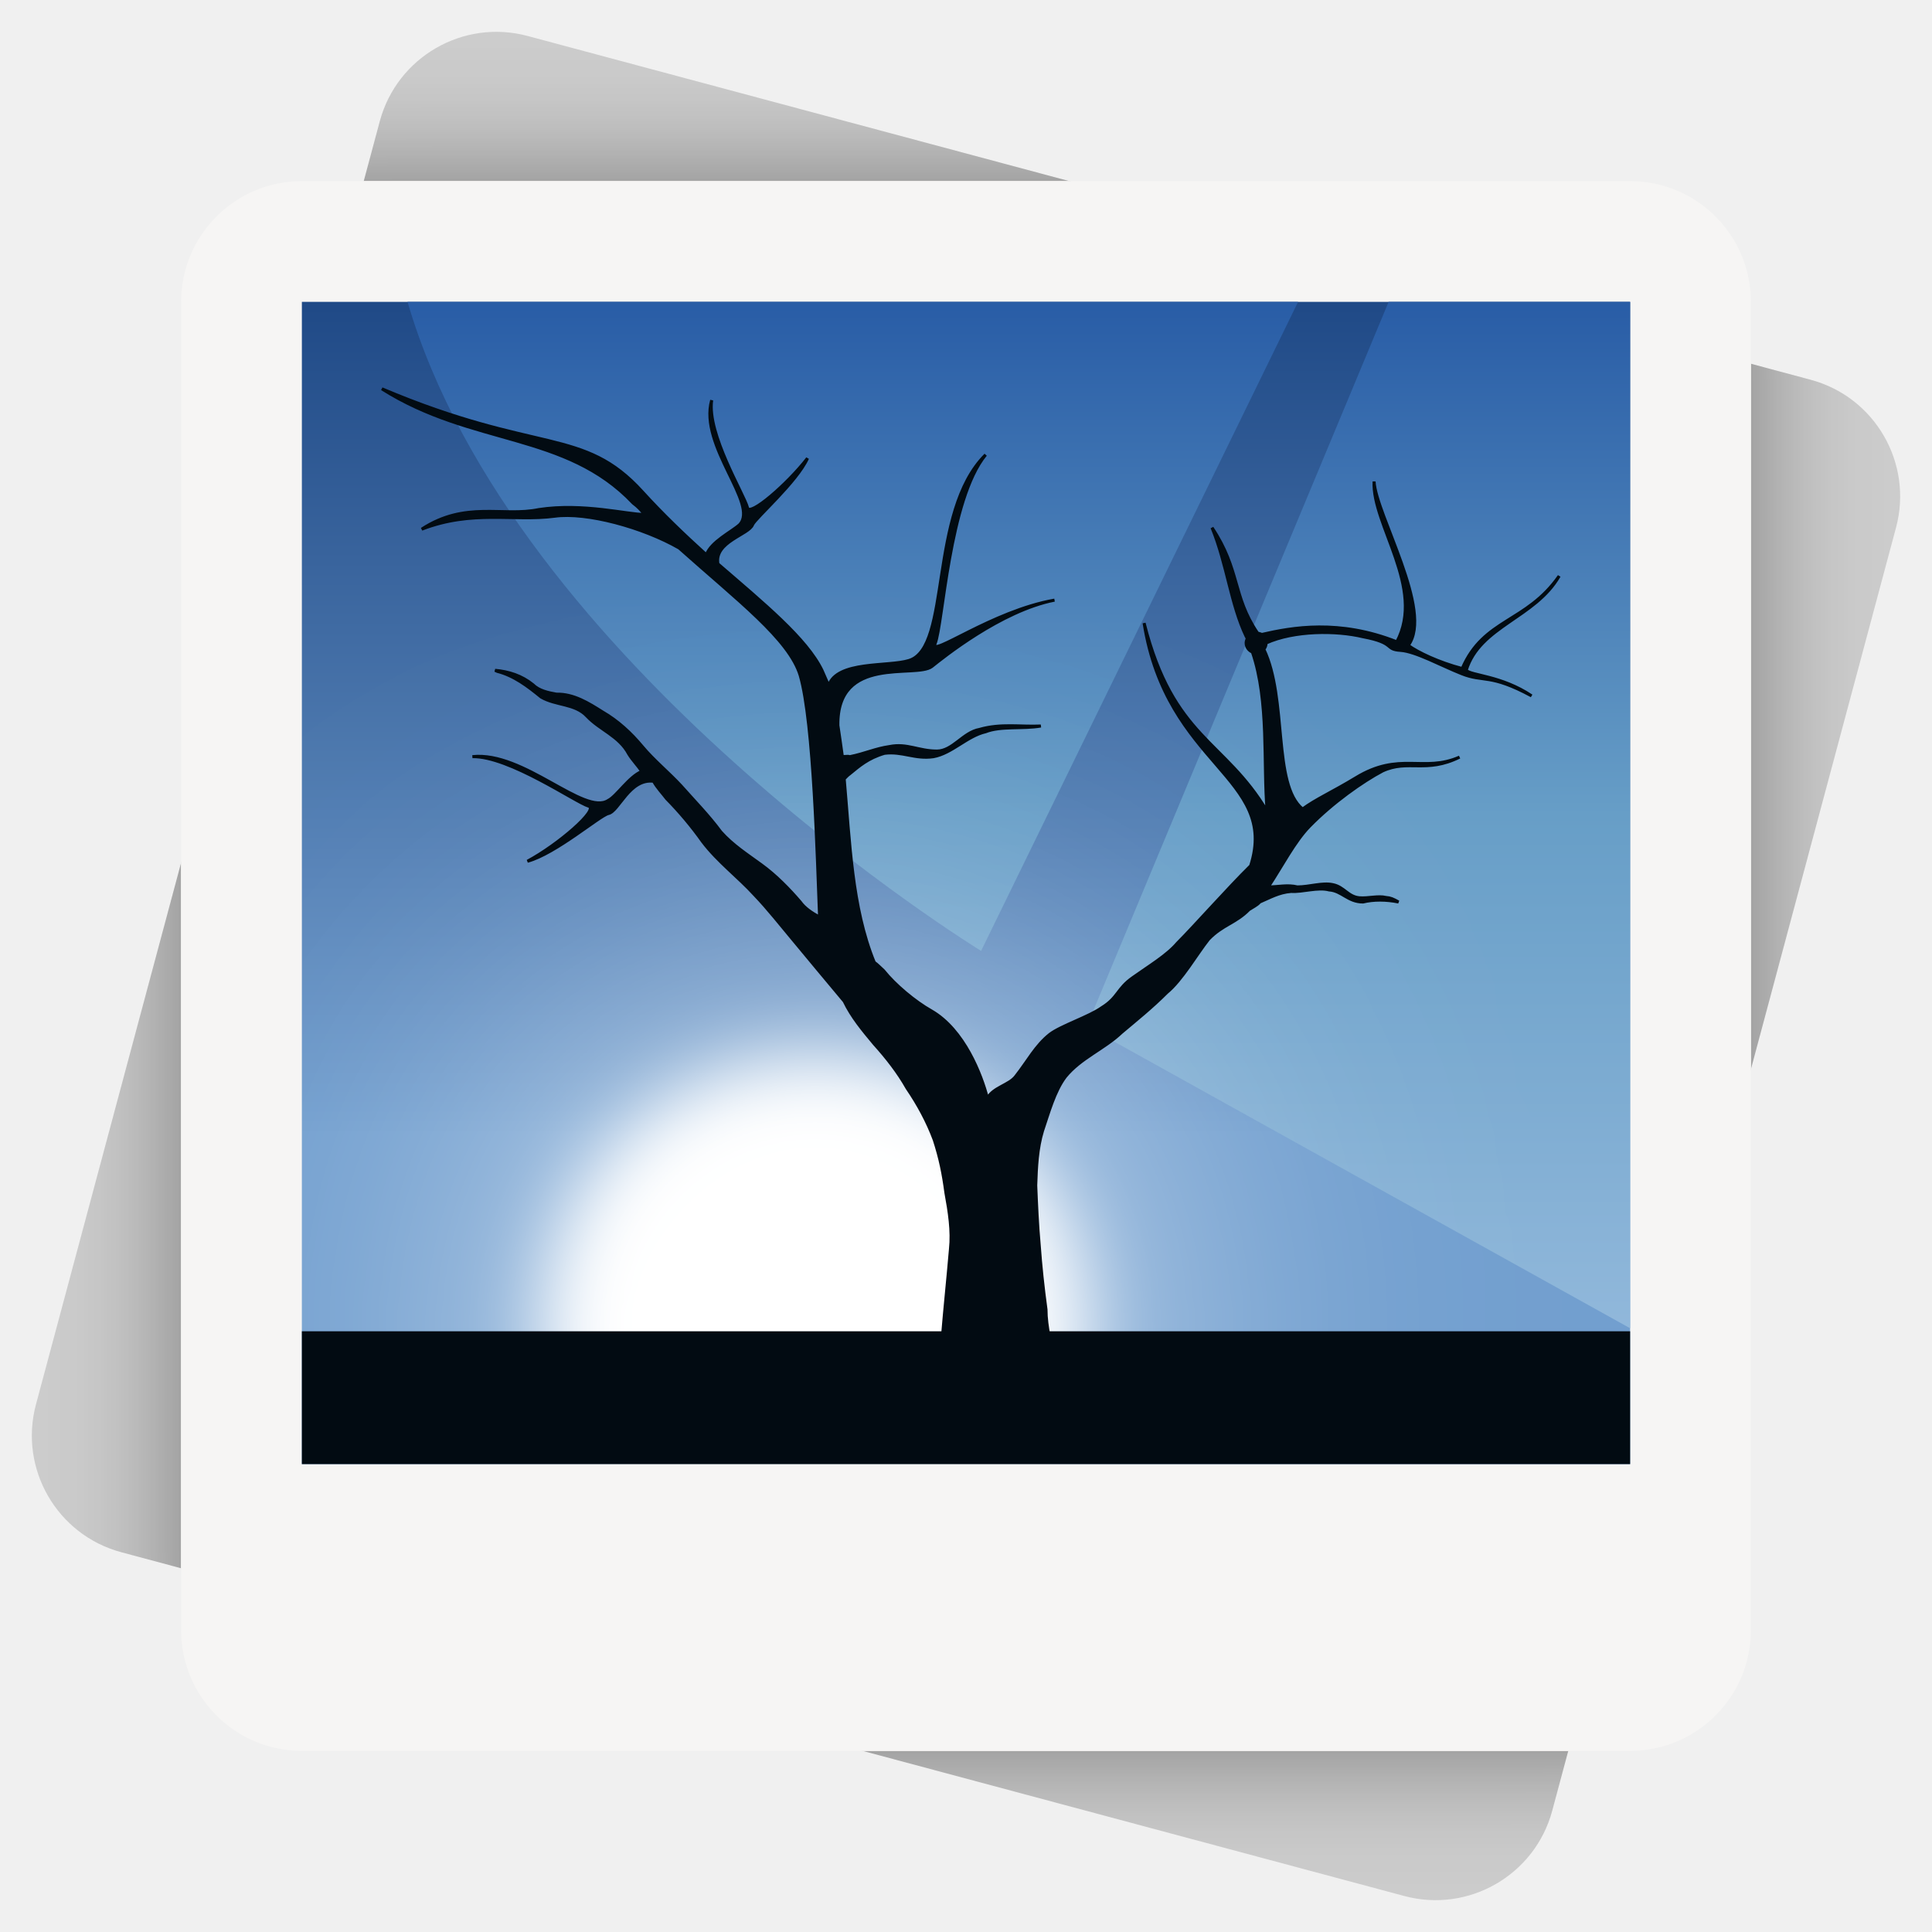
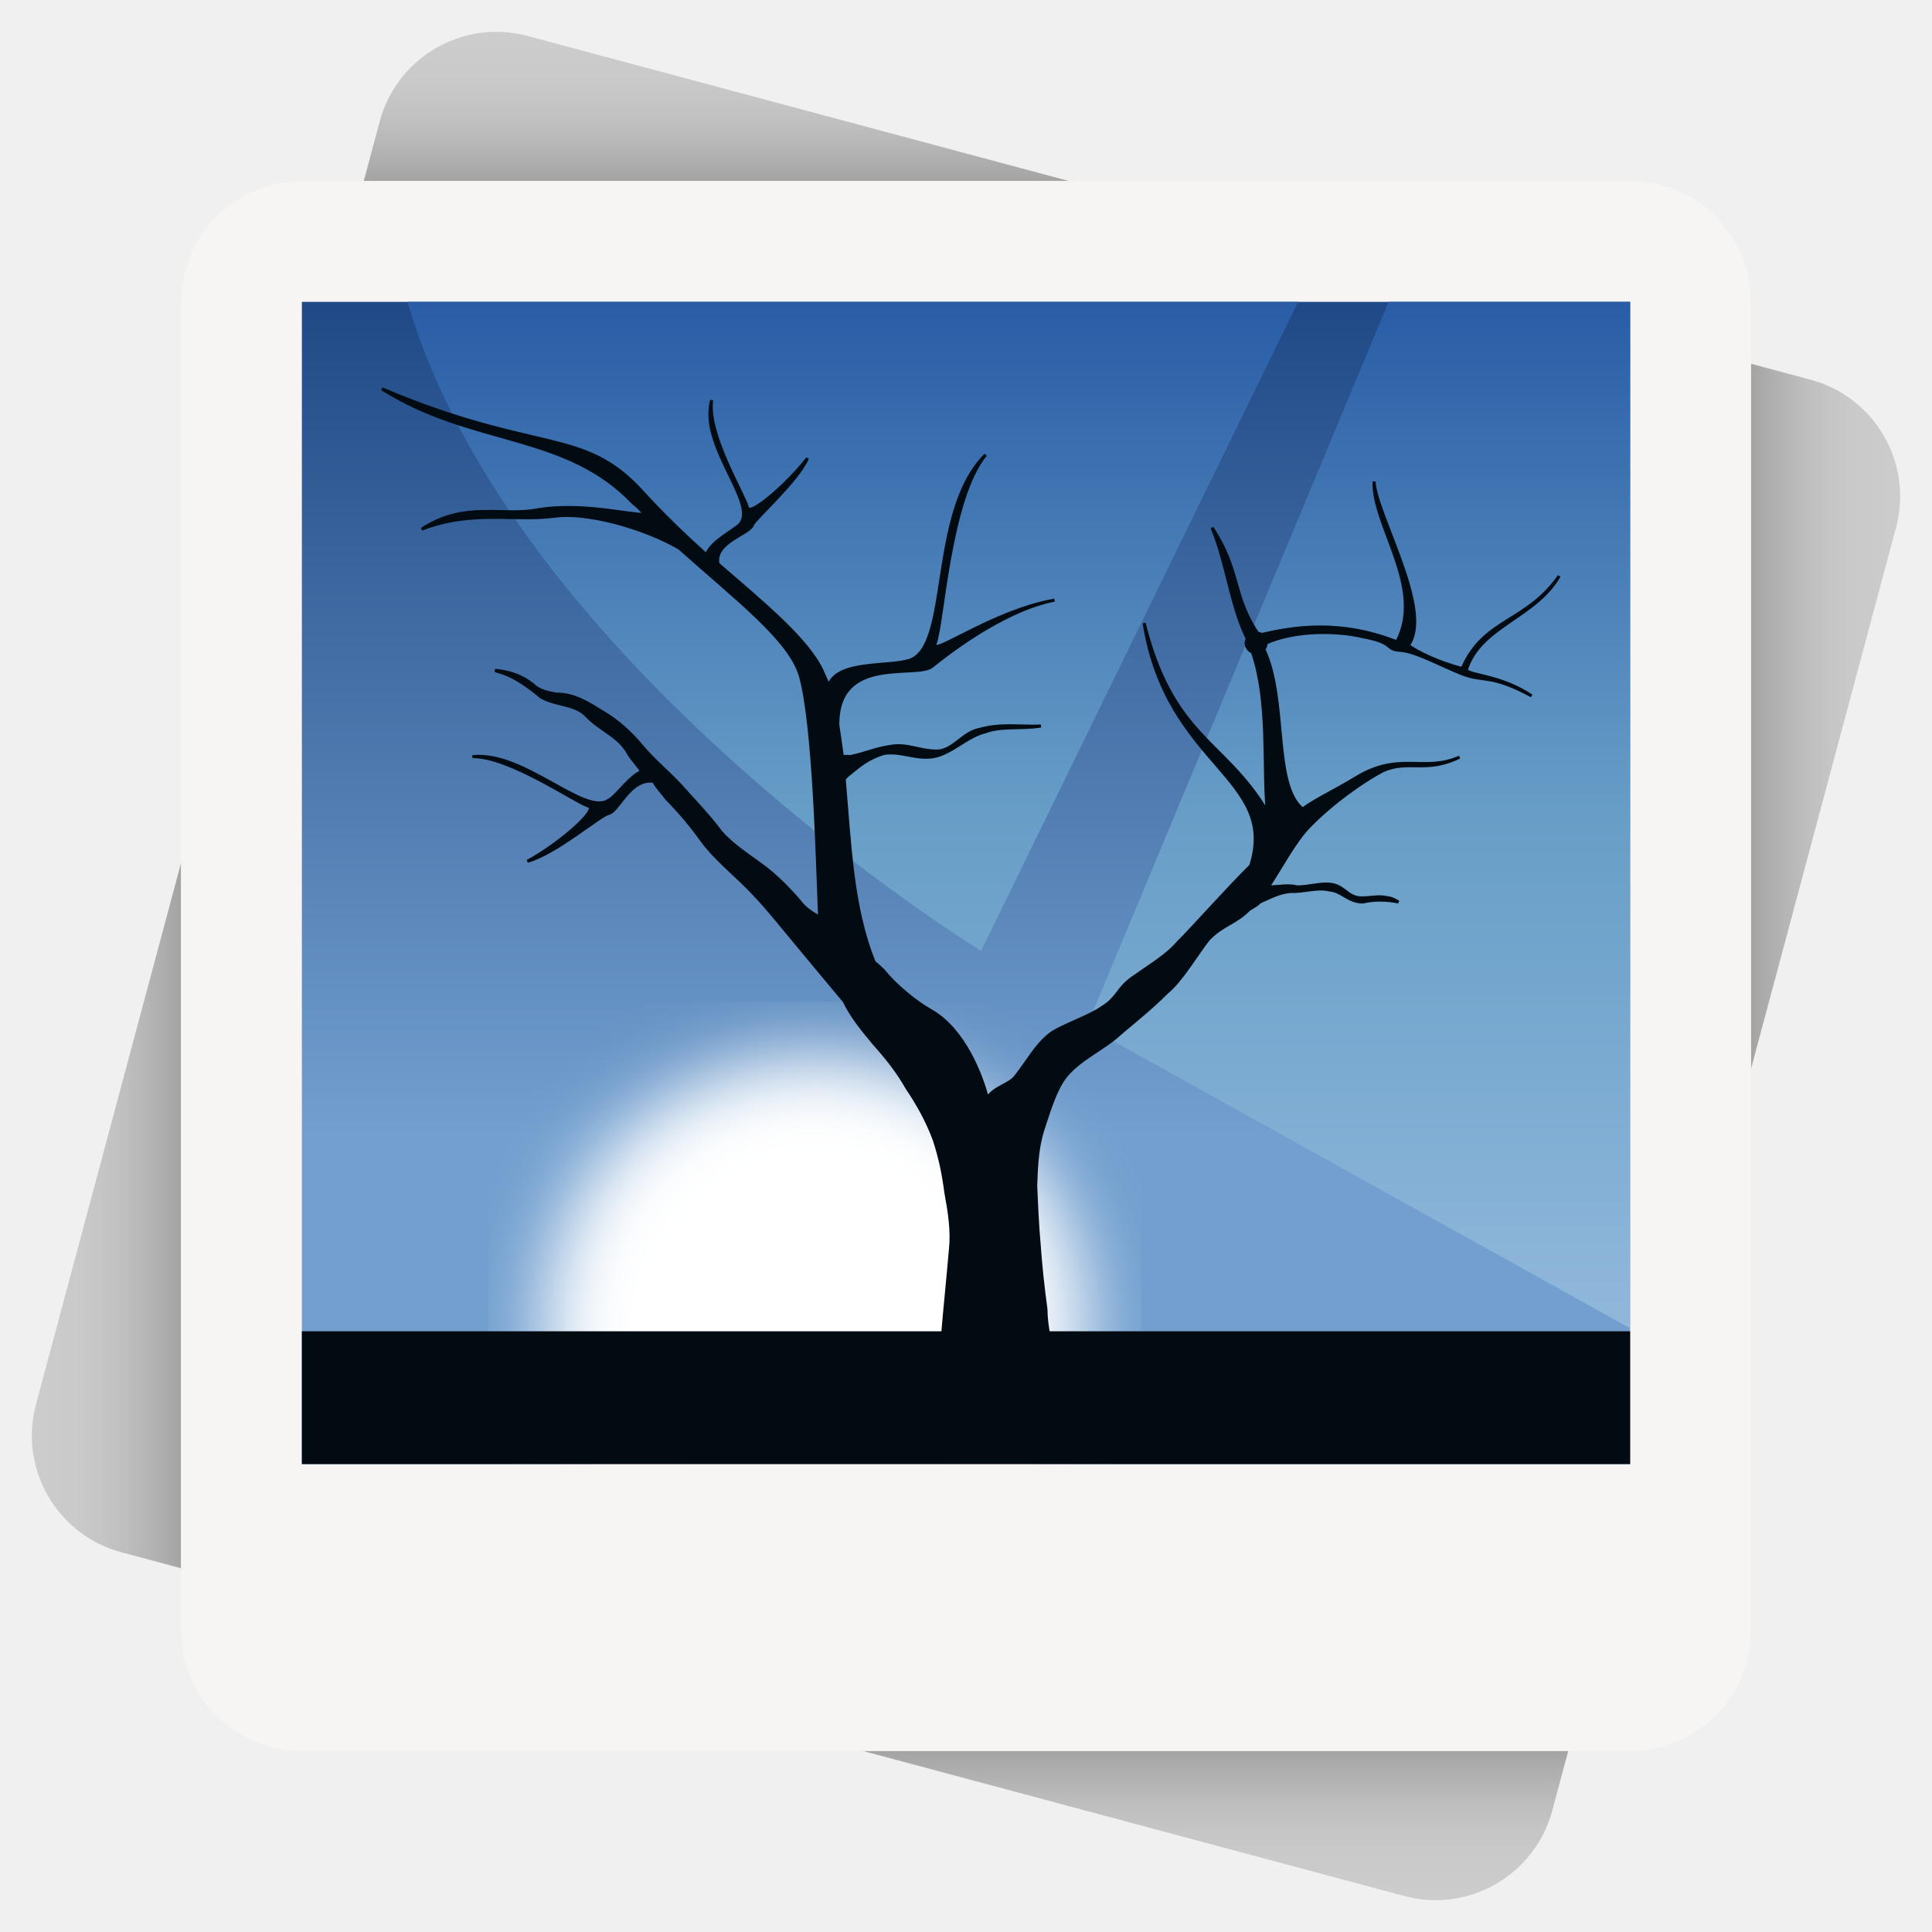
<svg xmlns="http://www.w3.org/2000/svg" width="128" height="128" viewBox="0 0 128 128">
  <defs>
    <clipPath id="scene">
      <rect width="88" height="77" x="20" y="20" />
    </clipPath>
    <clipPath id="pile">
      <rect width="104" height="104" rx="8" x="12" y="12" transform="rotate(15, 64, 64)" />
    </clipPath>
    <linearGradient id="blue" x1="0" y1="0" x2="0" y2="72%">
      <stop offset="0" stop-color="#204A87" />
      <stop offset="1" stop-color="#729FCF" />
    </linearGradient>
    <linearGradient id="shine" x1="0" y1="0" x2="0" y2="100%">
      <stop offset="0" stop-color="#285CA6" />
      <stop offset="0.5" stop-color="#679EC7" />
      <stop offset="1" stop-color="#91B8DB" />
    </linearGradient>
    <filter id="shadow">
      <feDropShadow dx="0" dy="0" stdDeviation="4" flood-color="#000000" flood-opacity="0.4" />
    </filter>
-     <filter color-interpolation-filters="sRGB" x="-34" y="-34" width="36" height="36" id="blur">
-       <feFlood flood-opacity="0" result="BackgroundImageFix_1" />
-       <feColorMatrix type="matrix" values="0 0 0 0 0 0 0 0 0 0 0 0 0 0 0 0 0 0 1 0" in="SourceAlpha" />
-       <feDropShadow dx="0" dy="0" stdDeviation="14" flood-color="#FFFFFF" />
+     <filter id="blur">
      <feGaussianBlur stdDeviation="2.5" />
    </filter>
  </defs>
  <g clip-path="url(#pile)">
    <rect id="pic2" width="104" height="104" rx="8" x="12" y="12" fill="#CCCCCC" transform="rotate(15, 64, 64)" />
    <rect id="pic1" width="104" height="104" rx="8" x="12" y="12" fill="#F6F5F4" filter="url(#shadow)" />
  </g>
  <rect id="pic1" width="104" height="104" rx="8" x="12" y="12" fill="#F6F5F4" />
  <g clip-path="url(#scene)">
    <rect id="sky" width="88" height="77" x="20" y="20" fill="url(#blue)" />
    <path id="crystal" d="M0 0C7 24 38 43 38 43L59 0ZM81 68L81 0L65 0L45 48Z" fill="url(#shine)" transform="translate(27 20)" />
    <circle id="sun" r="18" cx="54" cy="88" fill="#FFFFFF" filter="url(#blur)" />
    <rect id="ground" width="88" height="8.8" x="20" y="88.2" fill="#020B12" />
    <path id="tree" d="M0 0C6 3.8 12.17 2.845 16.65 7.57C17 7.84 17.15 8 17.4 8.325C16.3 8.34 13.35 7.55 10.4 8C8 8.5 5.544 7.4 2.64 9.3C6 8 8.735 8.8 11.45 8.44C13.57 8.15 17.3 9.17 19.7 10.55C23.56 14 27 16.6 27.72 19C28.63 22.15 28.85 31.3 29 35C28.5 34.74 28 34.4 27.72 34C27 33.16 26.1 32.23 25.13 31.53C24.2 30.85 23.23 30.23 22.45 29.35C21.65 28.265 20.7 27.3 19.815 26.3C19 25.42 18 24.6 17.25 23.7C16.5 22.8 15.64 22 14.6 21.4C13.7 20.83 12.7 20.2 11.565 20.23C11 20.13 10.4 20 10 19.6C9.26 19 8.4 18.73 7.5 18.65C7.5 18.65 7.65 18.72 7.65 18.72C8.75 19 9.67 19.7 10.55 20.42C11.54 21 12.8 20.83 13.6 21.7C14.45 22.6 15.72 23 16.35 24.185C16.6 24.6 17 25 17.216 25.353C16.37 25.7 15.55 27 15 27.27C13.4 28.32 9.4 24 6 24.37C8.43 24.32 12.85 27.4 13.7 27.65C14.4 27.85 11.7 30.2 9.644 31.3C11.5 30.8 14.44 28.27 15 28.14C15.7 28 16.4 25.8 18 26C18.25 26.45 18.6 26.8 18.87 27.16C19.7 28 20.544 29 21.25 30C22.27 31.34 23.6 32.325 24.7 33.53C25.6 34.47 26.4 35.5 27.24 36.5C28.36 37.86 29.5 39.216 30.63 40.572C31.135 41.624 31.87 42.5 32.62 43.4C33.43 44.3 34.2 45.275 34.8 46.34C35.53 47.41 36.15 48.555 36.6 49.764C37 51 37.2 52 37.37 53.27C37.6 54.52 37.8 55.8 37.67 57C37.5 59 37.3 60.86 37.144 62.76C37.12 63.7 37 64.715 37.445 65.6C38.513 66.26 39.789 66.42 41 66.5C42 66.46 43 66.22 44 65.66C44.4 65.465 44.764 65 44.565 64.6C44.34 63.38 44 62.16 44 61C43.8 59.525 43.65 58.13 43.55 56.733C43.43 55.4 43.37 54 43.32 52.777C43.36 51.57 43.415 50.323 43.77 49.16C44.165 48 44.56 46.53 45.28 45.58C46.3 44.325 47.832 43.75 49 42.644C50 41.8 51 41 52 40C53 39.185 54 37.43 54.77 36.466C55.7 35.5 56.57 35.4 57.45 34.5C57.677 34.35 58 34.2 58.16 34C58.8 33.732 59.42 33.36 60.24 33.3C61 33.35 62 33 62.76 33.2C63.6 33.256 64 34 65 34C65.7 33.83 66.537 33.834 67.356 34C67 33.8 66.819 33.72 66.53 33.7C66 33.57 65.34 33.77 64.76 33.72C64 33.65 63.755 33 63 32.85C62.3 32.7 61.46 33 60.65 33C60 32.84 59.4 33 58.73 33C59.65 31.6 60.47 30 61.44 29C63 27.4 65 26 66.3 25.315C68 24.534 69.176 25.5 71.4 24.4C69 25.45 67.43 24 64.53 25.77C63 26.7 61.86 27.2 61 27.84C59 26.22 60 20.53 58.43 17.254C58.53 17.14 58.58 17 58.58 16.84C60.44 16 63.23 16 65 16.425C67.2 16.84 66.4 17.265 67.5 17.33C68.5 17.4 70.175 18.333 71.54 18.873C73 19.46 73.4 18.85 76.17 20.343C74.176 19 72.134 19 71.84 18.648C72.74 15.72 76.415 15.17 78 12.4C75.815 15.52 73 15.215 71.575 18.534C70 18.12 68.63 17.46 68 17C69.69 14.73 65.85 8.323 65.736 6.14C65.6 9 69.15 13.2 67.243 16.764C63.424 15.25 60.3 15.813 58.3 16.274C58.2 16.22 58 16.2 58 16.16C56.344 13.7 56.865 12 55 9.2C56 11.65 56.24 14.27 57.26 16.4C57.3 16.44 57.3 16.5 57.336 16.54C57.3 16.63 57.26 16.73 57.26 16.84C57.26 17.112 57.44 17.342 57.675 17.44C58.8 20.722 58.38 24.834 58.654 28C55.834 23.25 52.438 23.173 50.5 15.52C52 25 59.434 25.724 57.56 31.6C56.13 33 53.8 35.63 52.7 36.73C52 37.55 50.8 38.26 49.764 39C48.7 39.74 48.8 40.32 47.7 41C46.86 41.6 45 42.2 44.264 42.76C43.32 43.5 42.8 44.53 42 45.545C41.577 46.122 40.5 46.28 40.12 47C39.72 45.446 38.57 42.46 36.4 41.213C35.313 40.6 34 39.5 33.23 38.54C33 38.333 32.84 38.156 32.623 38C31.13 34.356 31 30 30.63 25.843C30.744 25.73 30.84 25.613 31 25.5C31.613 25 32.2 24.47 33.3 24.148C34.5 24 35.3 24.55 36.54 24.373C37.765 24.153 38.774 23 40 22.72C41 22.324 42.47 22.55 43.66 22.34C42.3 22.4 41 22.16 39.6 22.565C38.5 22.76 37.825 24 36.77 24C35.553 24 34.8 23.47 33.64 23.7C32.7 23.833 32 24.174 31 24.373C30.85 24.3 30.47 24.433 30.5 24.3C30.4 23.6 30.322 23 30.212 22.3C30.14 17.6 35.364 19.2 36.43 18.4C37.13 17.844 41 14.7 44.565 14C40.424 14.723 36.25 17.877 36.654 16.877C37.173 15.6 37.57 7.33 40 4.37C36.185 8.153 37.75 17.145 34.92 18C33.536 18.43 30.16 18 29.6 19.66C29.445 19.3 29.316 19 29.157 18.65C28.135 16.542 25.3 14.225 22.264 11.6C22 10.13 24.32 9.66 24.56 9C24.75 8.564 27.5 6.162 28.2 4.6C26.87 6.315 24.346 8.5 24.222 7.873C24 7 21.53 3 21.85 0.754C21 3.8 25 7.64 23.7 9C23.2 9.46 21.8 10.135 21.5 11C20 9.64 18.6 8.3 17.253 6.82C13.33 2.5 10.33 4.37 0 0C0 0 0 0 0 0L0 0C0 0 0 0 0 0Z" fill="#020B12" stroke="#020B12" stroke-width="0.2" transform="translate(25.3 25.76)" />
  </g>
</svg>
